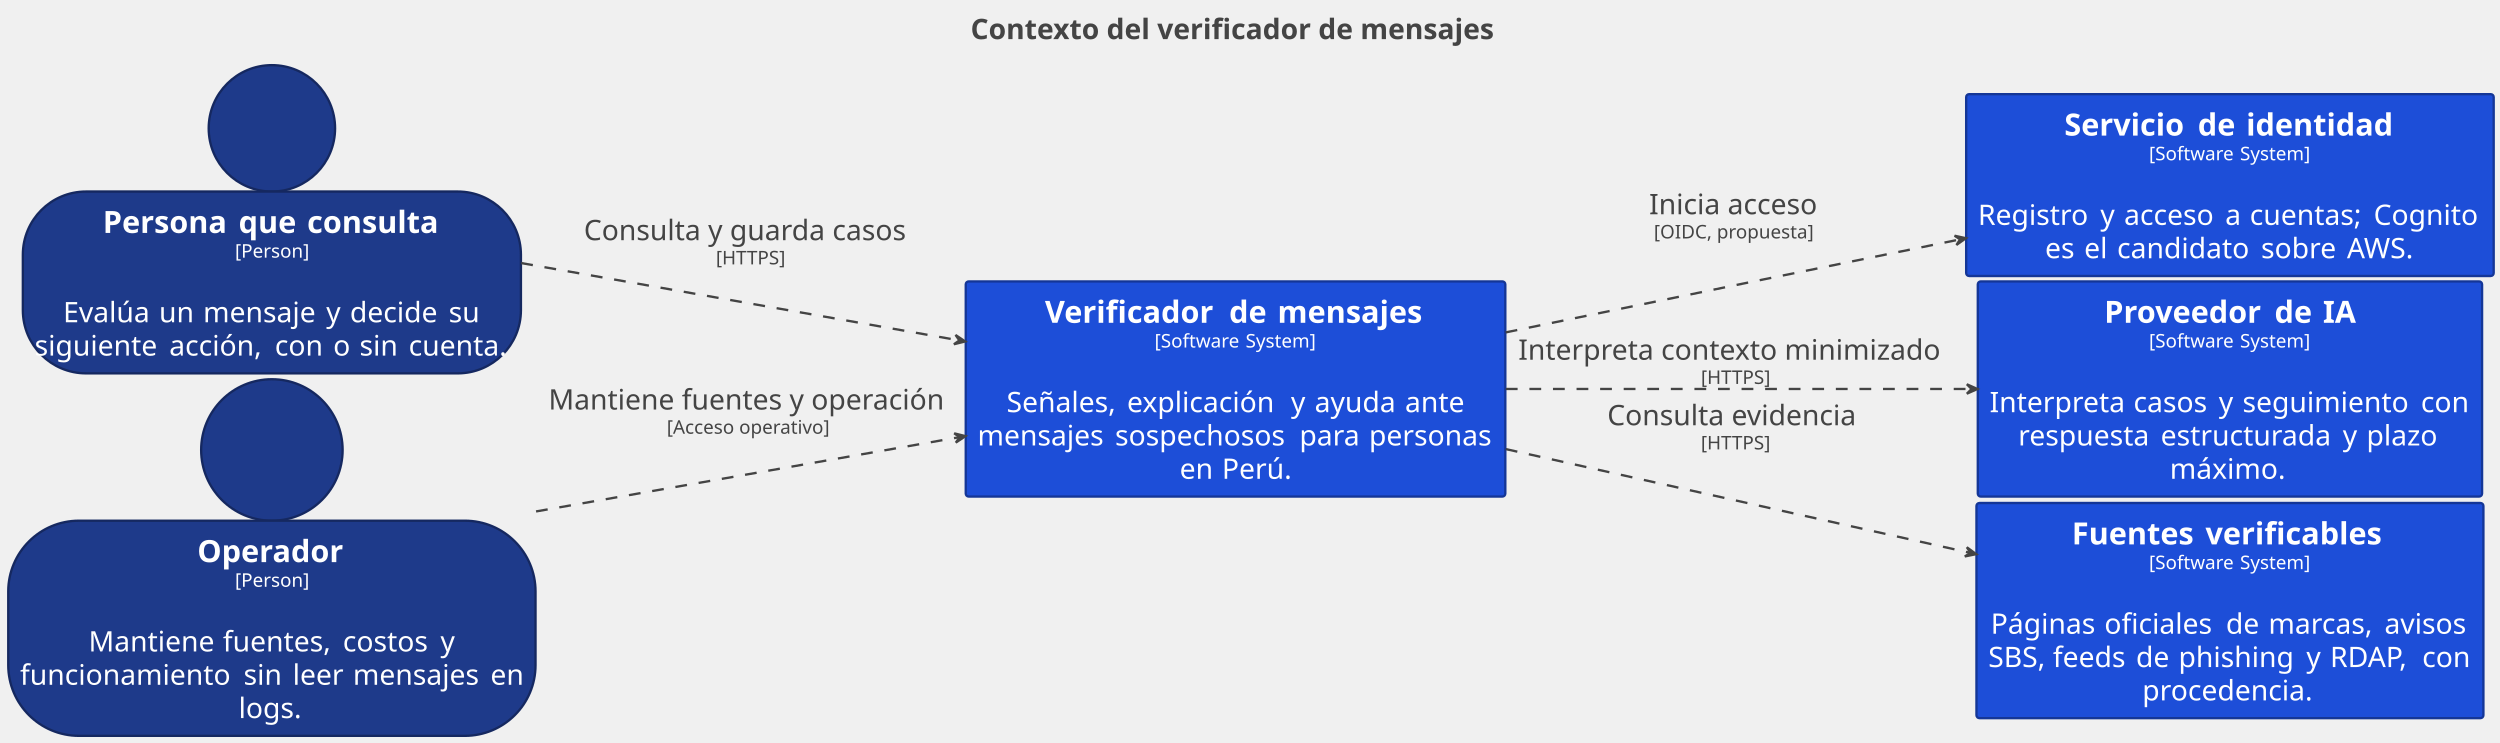
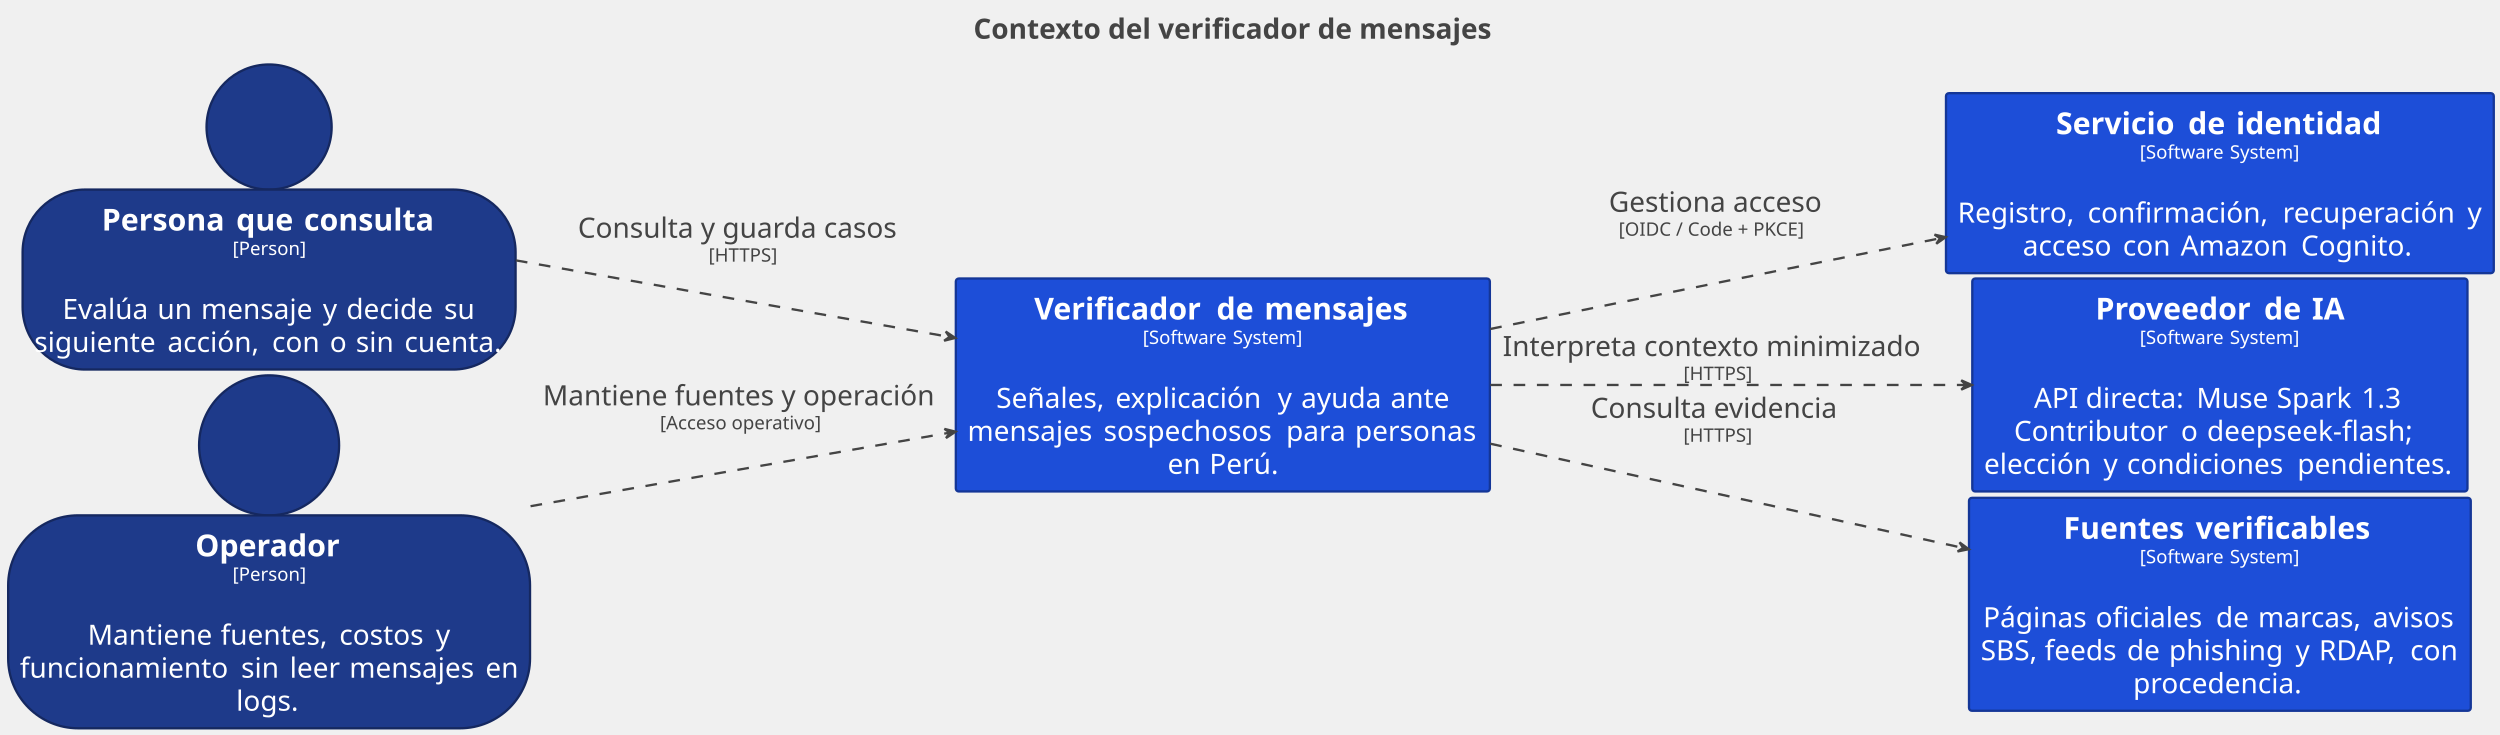
- <svg xmlns="http://www.w3.org/2000/svg" contentStyleType="text/css" data-diagram-type="DESCRIPTION" height="630px" preserveAspectRatio="none" style="width:2121px;height:630px;background:#FFFFFF;" version="1.1" viewBox="0 0 2121 630" width="2121px" zoomAndPan="magnify">
+ <svg xmlns="http://www.w3.org/2000/svg" contentStyleType="text/css" data-diagram-type="DESCRIPTION" height="630px" preserveAspectRatio="none" style="width:2143px;height:630px;background:#FFFFFF;" version="1.1" viewBox="0 0 2143 630" width="2143px" zoomAndPan="magnify">
  <defs />
  <g>
    <g class="title" data-source-line="1">
-       <text fill="#444444" font-family="sans-serif" font-size="24" font-weight="bold" lengthAdjust="spacing" textLength="460.781" x="823.433" y="33.203">Contexto del verificador de mensajes</text>
+       <text fill="#444444" font-family="sans-serif" font-size="24" font-weight="bold" lengthAdjust="spacing" textLength="460.781" x="834.443" y="33.203">Contexto del verificador de mensajes</text>
    </g>
    <g class="entity" data-qualified-name="Personaqueconsulta" data-source-line="49" id="ent0002">
      <ellipse cx="230.667" cy="108.882" fill="#1E3A8A" rx="53.617" ry="53.617" style="stroke:#152860;stroke-width:2;" />
      <rect fill="#1E3A8A" height="154.262" rx="53.617" ry="53.617" style="stroke:#152860;stroke-width:2;" width="422.574" x="19.38" y="162.499" />
      <text fill="#FFFFFF" font-family="sans-serif" font-size="26" font-weight="bold" lengthAdjust="spacing" textLength="106.666" x="87.21" y="197.636">Persona</text>
      <text fill="#FFFFFF" font-family="sans-serif" font-size="26" font-weight="bold" lengthAdjust="spacing" textLength="8.569" x="193.876" y="197.636"> </text>
      <text fill="#FFFFFF" font-family="sans-serif" font-size="26" font-weight="bold" lengthAdjust="spacing" textLength="49.537" x="202.445" y="197.636">que</text>
      <text fill="#FFFFFF" font-family="sans-serif" font-size="26" font-weight="bold" lengthAdjust="spacing" textLength="8.569" x="251.982" y="197.636"> </text>
      <text fill="#FFFFFF" font-family="sans-serif" font-size="26" font-weight="bold" lengthAdjust="spacing" textLength="113.572" x="260.552" y="197.636">consulta</text>
      <text fill="#FFFFFF" font-family="sans-serif" font-size="16" lengthAdjust="spacing" textLength="62.625" x="199.355" y="218.589">[Person]</text>
      <text fill="#FFFFFF" font-family="sans-serif" font-size="24" lengthAdjust="spacing" textLength="7.594" x="226.87" y="245.167"> </text>
      <text fill="#FFFFFF" font-family="sans-serif" font-size="24" lengthAdjust="spacing" textLength="73.769" x="53.562" y="273.433">Evalúa</text>
      <text fill="#FFFFFF" font-family="sans-serif" font-size="24" lengthAdjust="spacing" textLength="7.594" x="127.331" y="273.433"> </text>
      <text fill="#FFFFFF" font-family="sans-serif" font-size="24" lengthAdjust="spacing" textLength="29.789" x="134.925" y="273.433">un</text>
      <text fill="#FFFFFF" font-family="sans-serif" font-size="24" lengthAdjust="spacing" textLength="7.594" x="164.714" y="273.433"> </text>
      <text fill="#FFFFFF" font-family="sans-serif" font-size="24" lengthAdjust="spacing" textLength="96.832" x="172.308" y="273.433">mensaje</text>
      <text fill="#FFFFFF" font-family="sans-serif" font-size="24" lengthAdjust="spacing" textLength="7.594" x="269.14" y="273.433"> </text>
      <text fill="#FFFFFF" font-family="sans-serif" font-size="24" lengthAdjust="spacing" textLength="12.539" x="276.733" y="273.433">y</text>
      <text fill="#FFFFFF" font-family="sans-serif" font-size="24" lengthAdjust="spacing" textLength="7.594" x="289.273" y="273.433"> </text>
      <text fill="#FFFFFF" font-family="sans-serif" font-size="24" lengthAdjust="spacing" textLength="76.184" x="296.866" y="273.433">decide</text>
      <text fill="#FFFFFF" font-family="sans-serif" font-size="24" lengthAdjust="spacing" textLength="7.594" x="373.05" y="273.433"> </text>
      <text fill="#FFFFFF" font-family="sans-serif" font-size="24" lengthAdjust="spacing" textLength="27.129" x="380.644" y="273.433">su</text>
      <text fill="#FFFFFF" font-family="sans-serif" font-size="24" lengthAdjust="spacing" textLength="106.582" x="29.38" y="301.698">siguiente</text>
      <text fill="#FFFFFF" font-family="sans-serif" font-size="24" lengthAdjust="spacing" textLength="7.594" x="135.962" y="301.698"> </text>
      <text fill="#FFFFFF" font-family="sans-serif" font-size="24" lengthAdjust="spacing" textLength="82.008" x="143.556" y="301.698">acción,</text>
      <text fill="#FFFFFF" font-family="sans-serif" font-size="24" lengthAdjust="spacing" textLength="7.594" x="225.564" y="301.698"> </text>
      <text fill="#FFFFFF" font-family="sans-serif" font-size="24" lengthAdjust="spacing" textLength="41.93" x="233.157" y="301.698">con</text>
      <text fill="#FFFFFF" font-family="sans-serif" font-size="24" lengthAdjust="spacing" textLength="7.594" x="275.087" y="301.698"> </text>
      <text fill="#FFFFFF" font-family="sans-serif" font-size="24" lengthAdjust="spacing" textLength="14.742" x="282.681" y="301.698">o</text>
      <text fill="#FFFFFF" font-family="sans-serif" font-size="24" lengthAdjust="spacing" textLength="7.594" x="297.423" y="301.698"> </text>
      <text fill="#FFFFFF" font-family="sans-serif" font-size="24" lengthAdjust="spacing" textLength="34.066" x="305.017" y="301.698">sin</text>
      <text fill="#FFFFFF" font-family="sans-serif" font-size="24" lengthAdjust="spacing" textLength="7.594" x="339.083" y="301.698"> </text>
      <text fill="#FFFFFF" font-family="sans-serif" font-size="24" lengthAdjust="spacing" textLength="85.277" x="346.677" y="301.698">cuenta.</text>
    </g>
    <g class="entity" data-qualified-name="Operador" data-source-line="50" id="ent0003">
      <ellipse cx="230.668" cy="381.752" fill="#1E3A8A" rx="60.007" ry="60.007" style="stroke:#152860;stroke-width:2;" />
      <rect fill="#1E3A8A" height="182.527" rx="60.007" ry="60.007" style="stroke:#152860;stroke-width:2;" width="447.336" x="7" y="441.759" />
      <text fill="#FFFFFF" font-family="sans-serif" font-size="26" font-weight="bold" lengthAdjust="spacing" textLength="126.623" x="167.356" y="476.896">Operador</text>
      <text fill="#FFFFFF" font-family="sans-serif" font-size="16" lengthAdjust="spacing" textLength="62.625" x="199.356" y="497.849">[Person]</text>
      <text fill="#FFFFFF" font-family="sans-serif" font-size="24" lengthAdjust="spacing" textLength="7.594" x="226.871" y="524.427"> </text>
      <text fill="#FFFFFF" font-family="sans-serif" font-size="24" lengthAdjust="spacing" textLength="106.371" x="75.131" y="552.693">Mantiene</text>
      <text fill="#FFFFFF" font-family="sans-serif" font-size="24" lengthAdjust="spacing" textLength="7.594" x="181.502" y="552.693"> </text>
      <text fill="#FFFFFF" font-family="sans-serif" font-size="24" lengthAdjust="spacing" textLength="94.16" x="189.096" y="552.693">fuentes,</text>
      <text fill="#FFFFFF" font-family="sans-serif" font-size="24" lengthAdjust="spacing" textLength="7.594" x="283.256" y="552.693"> </text>
      <text fill="#FFFFFF" font-family="sans-serif" font-size="24" lengthAdjust="spacing" textLength="75.223" x="290.85" y="552.693">costos</text>
      <text fill="#FFFFFF" font-family="sans-serif" font-size="24" lengthAdjust="spacing" textLength="7.594" x="366.072" y="552.693"> </text>
      <text fill="#FFFFFF" font-family="sans-serif" font-size="24" lengthAdjust="spacing" textLength="12.539" x="373.666" y="552.693">y</text>
      <text fill="#FFFFFF" font-family="sans-serif" font-size="24" lengthAdjust="spacing" textLength="182.062" x="17" y="580.958">funcionamiento</text>
      <text fill="#FFFFFF" font-family="sans-serif" font-size="24" lengthAdjust="spacing" textLength="7.594" x="199.062" y="580.958"> </text>
      <text fill="#FFFFFF" font-family="sans-serif" font-size="24" lengthAdjust="spacing" textLength="34.066" x="206.656" y="580.958">sin</text>
      <text fill="#FFFFFF" font-family="sans-serif" font-size="24" lengthAdjust="spacing" textLength="7.594" x="240.723" y="580.958"> </text>
      <text fill="#FFFFFF" font-family="sans-serif" font-size="24" lengthAdjust="spacing" textLength="43.5" x="248.316" y="580.958">leer</text>
      <text fill="#FFFFFF" font-family="sans-serif" font-size="24" lengthAdjust="spacing" textLength="7.594" x="291.816" y="580.958"> </text>
      <text fill="#FFFFFF" font-family="sans-serif" font-size="24" lengthAdjust="spacing" textLength="109.066" x="299.41" y="580.958">mensajes</text>
      <text fill="#FFFFFF" font-family="sans-serif" font-size="24" lengthAdjust="spacing" textLength="7.594" x="408.477" y="580.958"> </text>
      <text fill="#FFFFFF" font-family="sans-serif" font-size="24" lengthAdjust="spacing" textLength="28.266" x="416.07" y="580.958">en</text>
      <text fill="#FFFFFF" font-family="sans-serif" font-size="24" lengthAdjust="spacing" textLength="56.473" x="202.432" y="609.224">logs.</text>
    </g>
    <g class="entity" data-qualified-name="Serviciodeidentidad" data-source-line="51" id="ent0004">
-       <rect fill="#1D4ED8" height="154.262" rx="2.5" ry="2.5" style="stroke:#143697;stroke-width:2;" width="447.547" x="1668.1" y="79.886" />
-       <text fill="#FFFFFF" font-family="sans-serif" font-size="26" font-weight="bold" lengthAdjust="spacing" textLength="104.686" x="1751.368" y="115.022">Servicio</text>
-       <text fill="#FFFFFF" font-family="sans-serif" font-size="26" font-weight="bold" lengthAdjust="spacing" textLength="8.569" x="1856.054" y="115.022"> </text>
-       <text fill="#FFFFFF" font-family="sans-serif" font-size="26" font-weight="bold" lengthAdjust="spacing" textLength="32.462" x="1864.623" y="115.022">de</text>
-       <text fill="#FFFFFF" font-family="sans-serif" font-size="26" font-weight="bold" lengthAdjust="spacing" textLength="8.569" x="1897.085" y="115.022"> </text>
-       <text fill="#FFFFFF" font-family="sans-serif" font-size="26" font-weight="bold" lengthAdjust="spacing" textLength="126.725" x="1905.654" y="115.022">identidad</text>
-       <text fill="#FFFFFF" font-family="sans-serif" font-size="16" lengthAdjust="spacing" textLength="72.141" x="1823.186" y="135.976">[Software</text>
-       <text fill="#FFFFFF" font-family="sans-serif" font-size="16" lengthAdjust="spacing" textLength="5.062" x="1895.327" y="135.976"> </text>
-       <text fill="#FFFFFF" font-family="sans-serif" font-size="16" lengthAdjust="spacing" textLength="60.172" x="1900.389" y="135.976">System]</text>
-       <text fill="#FFFFFF" font-family="sans-serif" font-size="24" lengthAdjust="spacing" textLength="7.594" x="1888.077" y="162.554"> </text>
-       <text fill="#FFFFFF" font-family="sans-serif" font-size="24" lengthAdjust="spacing" textLength="96.223" x="1678.1" y="190.819">Registro</text>
-       <text fill="#FFFFFF" font-family="sans-serif" font-size="24" lengthAdjust="spacing" textLength="7.594" x="1774.323" y="190.819"> </text>
-       <text fill="#FFFFFF" font-family="sans-serif" font-size="24" lengthAdjust="spacing" textLength="12.539" x="1781.916" y="190.819">y</text>
-       <text fill="#FFFFFF" font-family="sans-serif" font-size="24" lengthAdjust="spacing" textLength="7.594" x="1794.456" y="190.819"> </text>
-       <text fill="#FFFFFF" font-family="sans-serif" font-size="24" lengthAdjust="spacing" textLength="78.188" x="1802.049" y="190.819">acceso</text>
-       <text fill="#FFFFFF" font-family="sans-serif" font-size="24" lengthAdjust="spacing" textLength="7.594" x="1880.237" y="190.819"> </text>
-       <text fill="#FFFFFF" font-family="sans-serif" font-size="24" lengthAdjust="spacing" textLength="13.254" x="1887.831" y="190.819">a</text>
-       <text fill="#FFFFFF" font-family="sans-serif" font-size="24" lengthAdjust="spacing" textLength="7.594" x="1901.084" y="190.819"> </text>
-       <text fill="#FFFFFF" font-family="sans-serif" font-size="24" lengthAdjust="spacing" textLength="97.512" x="1908.678" y="190.819">cuentas;</text>
-       <text fill="#FFFFFF" font-family="sans-serif" font-size="24" lengthAdjust="spacing" textLength="7.594" x="2006.19" y="190.819"> </text>
-       <text fill="#FFFFFF" font-family="sans-serif" font-size="24" lengthAdjust="spacing" textLength="91.863" x="2013.784" y="190.819">Cognito</text>
-       <text fill="#FFFFFF" font-family="sans-serif" font-size="24" lengthAdjust="spacing" textLength="25.605" x="1735.006" y="219.085">es</text>
-       <text fill="#FFFFFF" font-family="sans-serif" font-size="24" lengthAdjust="spacing" textLength="7.594" x="1760.612" y="219.085"> </text>
-       <text fill="#FFFFFF" font-family="sans-serif" font-size="24" lengthAdjust="spacing" textLength="20.309" x="1768.206" y="219.085">el</text>
-       <text fill="#FFFFFF" font-family="sans-serif" font-size="24" lengthAdjust="spacing" textLength="7.594" x="1788.514" y="219.085"> </text>
-       <text fill="#FFFFFF" font-family="sans-serif" font-size="24" lengthAdjust="spacing" textLength="114.562" x="1796.108" y="219.085">candidato</text>
-       <text fill="#FFFFFF" font-family="sans-serif" font-size="24" lengthAdjust="spacing" textLength="7.594" x="1910.67" y="219.085"> </text>
-       <text fill="#FFFFFF" font-family="sans-serif" font-size="24" lengthAdjust="spacing" textLength="65.273" x="1918.264" y="219.085">sobre</text>
-       <text fill="#FFFFFF" font-family="sans-serif" font-size="24" lengthAdjust="spacing" textLength="7.594" x="1983.537" y="219.085"> </text>
-       <text fill="#FFFFFF" font-family="sans-serif" font-size="24" lengthAdjust="spacing" textLength="57.609" x="1991.131" y="219.085">AWS.</text>
+       <rect fill="#1D4ED8" height="154.262" rx="2.5" ry="2.5" style="stroke:#143697;stroke-width:2;" width="469.566" x="1668.1" y="79.886" />
+       <text fill="#FFFFFF" font-family="sans-serif" font-size="26" font-weight="bold" lengthAdjust="spacing" textLength="104.686" x="1762.378" y="115.022">Servicio</text>
+       <text fill="#FFFFFF" font-family="sans-serif" font-size="26" font-weight="bold" lengthAdjust="spacing" textLength="8.569" x="1867.063" y="115.022"> </text>
+       <text fill="#FFFFFF" font-family="sans-serif" font-size="26" font-weight="bold" lengthAdjust="spacing" textLength="32.462" x="1875.633" y="115.022">de</text>
+       <text fill="#FFFFFF" font-family="sans-serif" font-size="26" font-weight="bold" lengthAdjust="spacing" textLength="8.569" x="1908.095" y="115.022"> </text>
+       <text fill="#FFFFFF" font-family="sans-serif" font-size="26" font-weight="bold" lengthAdjust="spacing" textLength="126.725" x="1916.664" y="115.022">identidad</text>
+       <text fill="#FFFFFF" font-family="sans-serif" font-size="16" lengthAdjust="spacing" textLength="72.141" x="1834.196" y="135.976">[Software</text>
+       <text fill="#FFFFFF" font-family="sans-serif" font-size="16" lengthAdjust="spacing" textLength="5.062" x="1906.336" y="135.976"> </text>
+       <text fill="#FFFFFF" font-family="sans-serif" font-size="16" lengthAdjust="spacing" textLength="60.172" x="1911.399" y="135.976">System]</text>
+       <text fill="#FFFFFF" font-family="sans-serif" font-size="24" lengthAdjust="spacing" textLength="7.594" x="1899.086" y="162.554"> </text>
+       <text fill="#FFFFFF" font-family="sans-serif" font-size="24" lengthAdjust="spacing" textLength="103.816" x="1678.1" y="190.819">Registro,</text>
+       <text fill="#FFFFFF" font-family="sans-serif" font-size="24" lengthAdjust="spacing" textLength="7.594" x="1781.916" y="190.819"> </text>
+       <text fill="#FFFFFF" font-family="sans-serif" font-size="24" lengthAdjust="spacing" textLength="159.633" x="1789.51" y="190.819">confirmación,</text>
+       <text fill="#FFFFFF" font-family="sans-serif" font-size="24" lengthAdjust="spacing" textLength="7.594" x="1949.143" y="190.819"> </text>
+       <text fill="#FFFFFF" font-family="sans-serif" font-size="24" lengthAdjust="spacing" textLength="150.797" x="1956.737" y="190.819">recuperación</text>
+       <text fill="#FFFFFF" font-family="sans-serif" font-size="24" lengthAdjust="spacing" textLength="7.594" x="2107.534" y="190.819"> </text>
+       <text fill="#FFFFFF" font-family="sans-serif" font-size="24" lengthAdjust="spacing" textLength="12.539" x="2115.127" y="190.819">y</text>
+       <text fill="#FFFFFF" font-family="sans-serif" font-size="24" lengthAdjust="spacing" textLength="78.188" x="1733.899" y="219.085">acceso</text>
+       <text fill="#FFFFFF" font-family="sans-serif" font-size="24" lengthAdjust="spacing" textLength="7.594" x="1812.086" y="219.085"> </text>
+       <text fill="#FFFFFF" font-family="sans-serif" font-size="24" lengthAdjust="spacing" textLength="41.93" x="1819.68" y="219.085">con</text>
+       <text fill="#FFFFFF" font-family="sans-serif" font-size="24" lengthAdjust="spacing" textLength="7.594" x="1861.61" y="219.085"> </text>
+       <text fill="#FFFFFF" font-family="sans-serif" font-size="24" lengthAdjust="spacing" textLength="95.613" x="1869.204" y="219.085">Amazon</text>
+       <text fill="#FFFFFF" font-family="sans-serif" font-size="24" lengthAdjust="spacing" textLength="7.594" x="1964.817" y="219.085"> </text>
+       <text fill="#FFFFFF" font-family="sans-serif" font-size="24" lengthAdjust="spacing" textLength="99.457" x="1972.41" y="219.085">Cognito.</text>
    </g>
    <g class="entity" data-qualified-name="ProveedordeIA" data-source-line="52" id="ent0005">
-       <rect fill="#1D4ED8" height="182.527" rx="2.5" ry="2.5" style="stroke:#143697;stroke-width:2;" width="427.836" x="1677.96" y="238.756" />
-       <text fill="#FFFFFF" font-family="sans-serif" font-size="26" font-weight="bold" lengthAdjust="spacing" textLength="135.916" x="1785.237" y="273.892">Proveedor</text>
-       <text fill="#FFFFFF" font-family="sans-serif" font-size="26" font-weight="bold" lengthAdjust="spacing" textLength="8.569" x="1921.153" y="273.892"> </text>
-       <text fill="#FFFFFF" font-family="sans-serif" font-size="26" font-weight="bold" lengthAdjust="spacing" textLength="32.462" x="1929.723" y="273.892">de</text>
-       <text fill="#FFFFFF" font-family="sans-serif" font-size="26" font-weight="bold" lengthAdjust="spacing" textLength="8.569" x="1962.185" y="273.892"> </text>
-       <text fill="#FFFFFF" font-family="sans-serif" font-size="26" font-weight="bold" lengthAdjust="spacing" textLength="27.765" x="1970.754" y="273.892">IA</text>
-       <text fill="#FFFFFF" font-family="sans-serif" font-size="16" lengthAdjust="spacing" textLength="72.141" x="1823.19" y="294.846">[Software</text>
-       <text fill="#FFFFFF" font-family="sans-serif" font-size="16" lengthAdjust="spacing" textLength="5.062" x="1895.331" y="294.846"> </text>
-       <text fill="#FFFFFF" font-family="sans-serif" font-size="16" lengthAdjust="spacing" textLength="60.172" x="1900.394" y="294.846">System]</text>
-       <text fill="#FFFFFF" font-family="sans-serif" font-size="24" lengthAdjust="spacing" textLength="7.594" x="1888.081" y="321.424"> </text>
-       <text fill="#FFFFFF" font-family="sans-serif" font-size="24" lengthAdjust="spacing" textLength="114.504" x="1687.96" y="349.689">Interpreta</text>
-       <text fill="#FFFFFF" font-family="sans-serif" font-size="24" lengthAdjust="spacing" textLength="7.594" x="1802.464" y="349.689"> </text>
-       <text fill="#FFFFFF" font-family="sans-serif" font-size="24" lengthAdjust="spacing" textLength="64.758" x="1810.058" y="349.689">casos</text>
-       <text fill="#FFFFFF" font-family="sans-serif" font-size="24" lengthAdjust="spacing" textLength="7.594" x="1874.815" y="349.689"> </text>
-       <text fill="#FFFFFF" font-family="sans-serif" font-size="24" lengthAdjust="spacing" textLength="12.539" x="1882.409" y="349.689">y</text>
-       <text fill="#FFFFFF" font-family="sans-serif" font-size="24" lengthAdjust="spacing" textLength="7.594" x="1894.948" y="349.689"> </text>
-       <text fill="#FFFFFF" font-family="sans-serif" font-size="24" lengthAdjust="spacing" textLength="143.731" x="1902.542" y="349.689">seguimiento</text>
-       <text fill="#FFFFFF" font-family="sans-serif" font-size="24" lengthAdjust="spacing" textLength="7.594" x="2046.273" y="349.689"> </text>
-       <text fill="#FFFFFF" font-family="sans-serif" font-size="24" lengthAdjust="spacing" textLength="41.93" x="2053.866" y="349.689">con</text>
-       <text fill="#FFFFFF" font-family="sans-serif" font-size="24" lengthAdjust="spacing" textLength="113.262" x="1712.241" y="377.955">respuesta</text>
-       <text fill="#FFFFFF" font-family="sans-serif" font-size="24" lengthAdjust="spacing" textLength="7.594" x="1825.503" y="377.955"> </text>
-       <text fill="#FFFFFF" font-family="sans-serif" font-size="24" lengthAdjust="spacing" textLength="146.894" x="1833.097" y="377.955">estructurada</text>
-       <text fill="#FFFFFF" font-family="sans-serif" font-size="24" lengthAdjust="spacing" textLength="7.594" x="1979.991" y="377.955"> </text>
-       <text fill="#FFFFFF" font-family="sans-serif" font-size="24" lengthAdjust="spacing" textLength="12.539" x="1987.585" y="377.955">y</text>
-       <text fill="#FFFFFF" font-family="sans-serif" font-size="24" lengthAdjust="spacing" textLength="7.594" x="2000.124" y="377.955"> </text>
-       <text fill="#FFFFFF" font-family="sans-serif" font-size="24" lengthAdjust="spacing" textLength="63.797" x="2007.718" y="377.955">plazo</text>
-       <text fill="#FFFFFF" font-family="sans-serif" font-size="24" lengthAdjust="spacing" textLength="102.059" x="1840.849" y="406.221">máximo.</text>
+       <rect fill="#1D4ED8" height="182.527" rx="2.5" ry="2.5" style="stroke:#143697;stroke-width:2;" width="424.461" x="1690.65" y="238.756" />
+       <text fill="#FFFFFF" font-family="sans-serif" font-size="26" font-weight="bold" lengthAdjust="spacing" textLength="135.916" x="1796.24" y="273.892">Proveedor</text>
+       <text fill="#FFFFFF" font-family="sans-serif" font-size="26" font-weight="bold" lengthAdjust="spacing" textLength="8.569" x="1932.156" y="273.892"> </text>
+       <text fill="#FFFFFF" font-family="sans-serif" font-size="26" font-weight="bold" lengthAdjust="spacing" textLength="32.462" x="1940.725" y="273.892">de</text>
+       <text fill="#FFFFFF" font-family="sans-serif" font-size="26" font-weight="bold" lengthAdjust="spacing" textLength="8.569" x="1973.187" y="273.892"> </text>
+       <text fill="#FFFFFF" font-family="sans-serif" font-size="26" font-weight="bold" lengthAdjust="spacing" textLength="27.765" x="1981.756" y="273.892">IA</text>
+       <text fill="#FFFFFF" font-family="sans-serif" font-size="16" lengthAdjust="spacing" textLength="72.141" x="1834.193" y="294.846">[Software</text>
+       <text fill="#FFFFFF" font-family="sans-serif" font-size="16" lengthAdjust="spacing" textLength="5.062" x="1906.334" y="294.846"> </text>
+       <text fill="#FFFFFF" font-family="sans-serif" font-size="16" lengthAdjust="spacing" textLength="60.172" x="1911.396" y="294.846">System]</text>
+       <text fill="#FFFFFF" font-family="sans-serif" font-size="24" lengthAdjust="spacing" textLength="7.594" x="1899.084" y="321.424"> </text>
+       <text fill="#FFFFFF" font-family="sans-serif" font-size="24" lengthAdjust="spacing" textLength="36.738" x="1743.523" y="349.689">API</text>
+       <text fill="#FFFFFF" font-family="sans-serif" font-size="24" lengthAdjust="spacing" textLength="7.594" x="1780.261" y="349.689"> </text>
+       <text fill="#FFFFFF" font-family="sans-serif" font-size="24" lengthAdjust="spacing" textLength="87.352" x="1787.855" y="349.689">directa:</text>
+       <text fill="#FFFFFF" font-family="sans-serif" font-size="24" lengthAdjust="spacing" textLength="7.594" x="1875.207" y="349.689"> </text>
+       <text fill="#FFFFFF" font-family="sans-serif" font-size="24" lengthAdjust="spacing" textLength="61.172" x="1882.8" y="349.689">Muse</text>
+       <text fill="#FFFFFF" font-family="sans-serif" font-size="24" lengthAdjust="spacing" textLength="7.594" x="1943.972" y="349.689"> </text>
+       <text fill="#FFFFFF" font-family="sans-serif" font-size="24" lengthAdjust="spacing" textLength="65.133" x="1951.566" y="349.689">Spark</text>
+       <text fill="#FFFFFF" font-family="sans-serif" font-size="24" lengthAdjust="spacing" textLength="7.594" x="2016.699" y="349.689"> </text>
+       <text fill="#FFFFFF" font-family="sans-serif" font-size="24" lengthAdjust="spacing" textLength="37.945" x="2024.293" y="349.689">1.3</text>
+       <text fill="#FFFFFF" font-family="sans-serif" font-size="24" lengthAdjust="spacing" textLength="135.516" x="1726.367" y="377.955">Contributor</text>
+       <text fill="#FFFFFF" font-family="sans-serif" font-size="24" lengthAdjust="spacing" textLength="7.594" x="1861.882" y="377.955"> </text>
+       <text fill="#FFFFFF" font-family="sans-serif" font-size="24" lengthAdjust="spacing" textLength="14.742" x="1869.476" y="377.955">o</text>
+       <text fill="#FFFFFF" font-family="sans-serif" font-size="24" lengthAdjust="spacing" textLength="7.594" x="1884.218" y="377.955"> </text>
+       <text fill="#FFFFFF" font-family="sans-serif" font-size="24" lengthAdjust="spacing" textLength="187.582" x="1891.812" y="377.955">deepseek-flash;</text>
+       <text fill="#FFFFFF" font-family="sans-serif" font-size="24" lengthAdjust="spacing" textLength="94.84" x="1700.65" y="406.221">elección</text>
+       <text fill="#FFFFFF" font-family="sans-serif" font-size="24" lengthAdjust="spacing" textLength="7.594" x="1795.49" y="406.221"> </text>
+       <text fill="#FFFFFF" font-family="sans-serif" font-size="24" lengthAdjust="spacing" textLength="12.539" x="1803.084" y="406.221">y</text>
+       <text fill="#FFFFFF" font-family="sans-serif" font-size="24" lengthAdjust="spacing" textLength="7.594" x="1815.623" y="406.221"> </text>
+       <text fill="#FFFFFF" font-family="sans-serif" font-size="24" lengthAdjust="spacing" textLength="138.445" x="1823.216" y="406.221">condiciones</text>
+       <text fill="#FFFFFF" font-family="sans-serif" font-size="24" lengthAdjust="spacing" textLength="7.594" x="1961.662" y="406.221"> </text>
+       <text fill="#FFFFFF" font-family="sans-serif" font-size="24" lengthAdjust="spacing" textLength="135.856" x="1969.255" y="406.221">pendientes.</text>
    </g>
    <g class="entity" data-qualified-name="Fuentesverificables" data-source-line="53" id="ent0006">
-       <rect fill="#1D4ED8" height="182.527" rx="2.5" ry="2.5" style="stroke:#143697;stroke-width:2;" width="430.098" x="1676.83" y="426.756" />
-       <text fill="#FFFFFF" font-family="sans-serif" font-size="26" font-weight="bold" lengthAdjust="spacing" textLength="104.787" x="1757.746" y="461.892">Fuentes</text>
-       <text fill="#FFFFFF" font-family="sans-serif" font-size="26" font-weight="bold" lengthAdjust="spacing" textLength="8.569" x="1862.534" y="461.892"> </text>
-       <text fill="#FFFFFF" font-family="sans-serif" font-size="26" font-weight="bold" lengthAdjust="spacing" textLength="154.908" x="1871.103" y="461.892">verificables</text>
-       <text fill="#FFFFFF" font-family="sans-serif" font-size="16" lengthAdjust="spacing" textLength="72.141" x="1823.191" y="482.846">[Software</text>
-       <text fill="#FFFFFF" font-family="sans-serif" font-size="16" lengthAdjust="spacing" textLength="5.062" x="1895.332" y="482.846"> </text>
-       <text fill="#FFFFFF" font-family="sans-serif" font-size="16" lengthAdjust="spacing" textLength="60.172" x="1900.395" y="482.846">System]</text>
-       <text fill="#FFFFFF" font-family="sans-serif" font-size="24" lengthAdjust="spacing" textLength="7.594" x="1888.082" y="509.424"> </text>
-       <text fill="#FFFFFF" font-family="sans-serif" font-size="24" lengthAdjust="spacing" textLength="88.805" x="1688.945" y="537.689">Páginas</text>
-       <text fill="#FFFFFF" font-family="sans-serif" font-size="24" lengthAdjust="spacing" textLength="7.594" x="1777.75" y="537.689"> </text>
-       <text fill="#FFFFFF" font-family="sans-serif" font-size="24" lengthAdjust="spacing" textLength="95.531" x="1785.344" y="537.689">oficiales</text>
-       <text fill="#FFFFFF" font-family="sans-serif" font-size="24" lengthAdjust="spacing" textLength="7.594" x="1880.875" y="537.689"> </text>
-       <text fill="#FFFFFF" font-family="sans-serif" font-size="24" lengthAdjust="spacing" textLength="28.477" x="1888.469" y="537.689">de</text>
-       <text fill="#FFFFFF" font-family="sans-serif" font-size="24" lengthAdjust="spacing" textLength="7.594" x="1916.945" y="537.689"> </text>
-       <text fill="#FFFFFF" font-family="sans-serif" font-size="24" lengthAdjust="spacing" textLength="90.856" x="1924.539" y="537.689">marcas,</text>
-       <text fill="#FFFFFF" font-family="sans-serif" font-size="24" lengthAdjust="spacing" textLength="7.594" x="2015.395" y="537.689"> </text>
-       <text fill="#FFFFFF" font-family="sans-serif" font-size="24" lengthAdjust="spacing" textLength="71.824" x="2022.988" y="537.689">avisos</text>
-       <text fill="#FFFFFF" font-family="sans-serif" font-size="24" lengthAdjust="spacing" textLength="47.25" x="1686.83" y="565.955">SBS,</text>
-       <text fill="#FFFFFF" font-family="sans-serif" font-size="24" lengthAdjust="spacing" textLength="7.594" x="1734.08" y="565.955"> </text>
-       <text fill="#FFFFFF" font-family="sans-serif" font-size="24" lengthAdjust="spacing" textLength="62.906" x="1741.674" y="565.955">feeds</text>
-       <text fill="#FFFFFF" font-family="sans-serif" font-size="24" lengthAdjust="spacing" textLength="7.594" x="1804.58" y="565.955"> </text>
-       <text fill="#FFFFFF" font-family="sans-serif" font-size="24" lengthAdjust="spacing" textLength="28.477" x="1812.174" y="565.955">de</text>
-       <text fill="#FFFFFF" font-family="sans-serif" font-size="24" lengthAdjust="spacing" textLength="7.594" x="1840.65" y="565.955"> </text>
-       <text fill="#FFFFFF" font-family="sans-serif" font-size="24" lengthAdjust="spacing" textLength="100.863" x="1848.244" y="565.955">phishing</text>
-       <text fill="#FFFFFF" font-family="sans-serif" font-size="24" lengthAdjust="spacing" textLength="7.594" x="1949.107" y="565.955"> </text>
-       <text fill="#FFFFFF" font-family="sans-serif" font-size="24" lengthAdjust="spacing" textLength="12.539" x="1956.701" y="565.955">y</text>
-       <text fill="#FFFFFF" font-family="sans-serif" font-size="24" lengthAdjust="spacing" textLength="7.594" x="1969.24" y="565.955"> </text>
-       <text fill="#FFFFFF" font-family="sans-serif" font-size="24" lengthAdjust="spacing" textLength="70.57" x="1976.834" y="565.955">RDAP,</text>
-       <text fill="#FFFFFF" font-family="sans-serif" font-size="24" lengthAdjust="spacing" textLength="7.594" x="2047.404" y="565.955"> </text>
-       <text fill="#FFFFFF" font-family="sans-serif" font-size="24" lengthAdjust="spacing" textLength="41.93" x="2054.998" y="565.955">con</text>
-       <text fill="#FFFFFF" font-family="sans-serif" font-size="24" lengthAdjust="spacing" textLength="148.781" x="1817.488" y="594.221">procedencia.</text>
+       <rect fill="#1D4ED8" height="182.527" rx="2.5" ry="2.5" style="stroke:#143697;stroke-width:2;" width="430.098" x="1687.84" y="426.756" />
+       <text fill="#FFFFFF" font-family="sans-serif" font-size="26" font-weight="bold" lengthAdjust="spacing" textLength="104.787" x="1768.756" y="461.892">Fuentes</text>
+       <text fill="#FFFFFF" font-family="sans-serif" font-size="26" font-weight="bold" lengthAdjust="spacing" textLength="8.569" x="1873.544" y="461.892"> </text>
+       <text fill="#FFFFFF" font-family="sans-serif" font-size="26" font-weight="bold" lengthAdjust="spacing" textLength="154.908" x="1882.113" y="461.892">verificables</text>
+       <text fill="#FFFFFF" font-family="sans-serif" font-size="16" lengthAdjust="spacing" textLength="72.141" x="1834.201" y="482.846">[Software</text>
+       <text fill="#FFFFFF" font-family="sans-serif" font-size="16" lengthAdjust="spacing" textLength="5.062" x="1906.342" y="482.846"> </text>
+       <text fill="#FFFFFF" font-family="sans-serif" font-size="16" lengthAdjust="spacing" textLength="60.172" x="1911.405" y="482.846">System]</text>
+       <text fill="#FFFFFF" font-family="sans-serif" font-size="24" lengthAdjust="spacing" textLength="7.594" x="1899.092" y="509.424"> </text>
+       <text fill="#FFFFFF" font-family="sans-serif" font-size="24" lengthAdjust="spacing" textLength="88.805" x="1699.955" y="537.689">Páginas</text>
+       <text fill="#FFFFFF" font-family="sans-serif" font-size="24" lengthAdjust="spacing" textLength="7.594" x="1788.76" y="537.689"> </text>
+       <text fill="#FFFFFF" font-family="sans-serif" font-size="24" lengthAdjust="spacing" textLength="95.531" x="1796.354" y="537.689">oficiales</text>
+       <text fill="#FFFFFF" font-family="sans-serif" font-size="24" lengthAdjust="spacing" textLength="7.594" x="1891.885" y="537.689"> </text>
+       <text fill="#FFFFFF" font-family="sans-serif" font-size="24" lengthAdjust="spacing" textLength="28.477" x="1899.479" y="537.689">de</text>
+       <text fill="#FFFFFF" font-family="sans-serif" font-size="24" lengthAdjust="spacing" textLength="7.594" x="1927.955" y="537.689"> </text>
+       <text fill="#FFFFFF" font-family="sans-serif" font-size="24" lengthAdjust="spacing" textLength="90.856" x="1935.549" y="537.689">marcas,</text>
+       <text fill="#FFFFFF" font-family="sans-serif" font-size="24" lengthAdjust="spacing" textLength="7.594" x="2026.405" y="537.689"> </text>
+       <text fill="#FFFFFF" font-family="sans-serif" font-size="24" lengthAdjust="spacing" textLength="71.824" x="2033.998" y="537.689">avisos</text>
+       <text fill="#FFFFFF" font-family="sans-serif" font-size="24" lengthAdjust="spacing" textLength="47.25" x="1697.84" y="565.955">SBS,</text>
+       <text fill="#FFFFFF" font-family="sans-serif" font-size="24" lengthAdjust="spacing" textLength="7.594" x="1745.09" y="565.955"> </text>
+       <text fill="#FFFFFF" font-family="sans-serif" font-size="24" lengthAdjust="spacing" textLength="62.906" x="1752.684" y="565.955">feeds</text>
+       <text fill="#FFFFFF" font-family="sans-serif" font-size="24" lengthAdjust="spacing" textLength="7.594" x="1815.59" y="565.955"> </text>
+       <text fill="#FFFFFF" font-family="sans-serif" font-size="24" lengthAdjust="spacing" textLength="28.477" x="1823.184" y="565.955">de</text>
+       <text fill="#FFFFFF" font-family="sans-serif" font-size="24" lengthAdjust="spacing" textLength="7.594" x="1851.66" y="565.955"> </text>
+       <text fill="#FFFFFF" font-family="sans-serif" font-size="24" lengthAdjust="spacing" textLength="100.863" x="1859.254" y="565.955">phishing</text>
+       <text fill="#FFFFFF" font-family="sans-serif" font-size="24" lengthAdjust="spacing" textLength="7.594" x="1960.117" y="565.955"> </text>
+       <text fill="#FFFFFF" font-family="sans-serif" font-size="24" lengthAdjust="spacing" textLength="12.539" x="1967.711" y="565.955">y</text>
+       <text fill="#FFFFFF" font-family="sans-serif" font-size="24" lengthAdjust="spacing" textLength="7.594" x="1980.25" y="565.955"> </text>
+       <text fill="#FFFFFF" font-family="sans-serif" font-size="24" lengthAdjust="spacing" textLength="70.57" x="1987.844" y="565.955">RDAP,</text>
+       <text fill="#FFFFFF" font-family="sans-serif" font-size="24" lengthAdjust="spacing" textLength="7.594" x="2058.414" y="565.955"> </text>
+       <text fill="#FFFFFF" font-family="sans-serif" font-size="24" lengthAdjust="spacing" textLength="41.93" x="2066.008" y="565.955">con</text>
+       <text fill="#FFFFFF" font-family="sans-serif" font-size="24" lengthAdjust="spacing" textLength="148.781" x="1828.498" y="594.221">procedencia.</text>
    </g>
    <g class="entity" data-qualified-name="Verificadordemensajes" data-source-line="54" id="ent0007">
      <rect fill="#1D4ED8" height="182.527" rx="2.5" ry="2.5" style="stroke:#143697;stroke-width:2;" width="457.766" x="819.34" y="238.756" />
      <text fill="#FFFFFF" font-family="sans-serif" font-size="26" font-weight="bold" lengthAdjust="spacing" textLength="147.685" x="886.529" y="273.892">Verificador</text>
      <text fill="#FFFFFF" font-family="sans-serif" font-size="26" font-weight="bold" lengthAdjust="spacing" textLength="8.569" x="1034.214" y="273.892"> </text>
      <text fill="#FFFFFF" font-family="sans-serif" font-size="26" font-weight="bold" lengthAdjust="spacing" textLength="32.462" x="1042.783" y="273.892">de</text>
      <text fill="#FFFFFF" font-family="sans-serif" font-size="26" font-weight="bold" lengthAdjust="spacing" textLength="8.569" x="1075.245" y="273.892"> </text>
      <text fill="#FFFFFF" font-family="sans-serif" font-size="26" font-weight="bold" lengthAdjust="spacing" textLength="126.103" x="1083.814" y="273.892">mensajes</text>
      <text fill="#FFFFFF" font-family="sans-serif" font-size="16" lengthAdjust="spacing" textLength="72.141" x="979.535" y="294.846">[Software</text>
      <text fill="#FFFFFF" font-family="sans-serif" font-size="16" lengthAdjust="spacing" textLength="5.062" x="1051.676" y="294.846"> </text>
      <text fill="#FFFFFF" font-family="sans-serif" font-size="16" lengthAdjust="spacing" textLength="60.172" x="1056.738" y="294.846">System]</text>
      <text fill="#FFFFFF" font-family="sans-serif" font-size="24" lengthAdjust="spacing" textLength="7.594" x="1044.426" y="321.424"> </text>
      <text fill="#FFFFFF" font-family="sans-serif" font-size="24" lengthAdjust="spacing" textLength="94.582" x="853.961" y="349.689">Señales,</text>
      <text fill="#FFFFFF" font-family="sans-serif" font-size="24" lengthAdjust="spacing" textLength="7.594" x="948.543" y="349.689"> </text>
      <text fill="#FFFFFF" font-family="sans-serif" font-size="24" lengthAdjust="spacing" textLength="131.484" x="956.137" y="349.689">explicación</text>
      <text fill="#FFFFFF" font-family="sans-serif" font-size="24" lengthAdjust="spacing" textLength="7.594" x="1087.621" y="349.689"> </text>
      <text fill="#FFFFFF" font-family="sans-serif" font-size="24" lengthAdjust="spacing" textLength="12.539" x="1095.215" y="349.689">y</text>
      <text fill="#FFFFFF" font-family="sans-serif" font-size="24" lengthAdjust="spacing" textLength="7.594" x="1107.754" y="349.689"> </text>
      <text fill="#FFFFFF" font-family="sans-serif" font-size="24" lengthAdjust="spacing" textLength="69.047" x="1115.348" y="349.689">ayuda</text>
      <text fill="#FFFFFF" font-family="sans-serif" font-size="24" lengthAdjust="spacing" textLength="7.594" x="1184.395" y="349.689"> </text>
      <text fill="#FFFFFF" font-family="sans-serif" font-size="24" lengthAdjust="spacing" textLength="50.496" x="1191.988" y="349.689">ante</text>
      <text fill="#FFFFFF" font-family="sans-serif" font-size="24" lengthAdjust="spacing" textLength="109.066" x="829.34" y="377.955">mensajes</text>
      <text fill="#FFFFFF" font-family="sans-serif" font-size="24" lengthAdjust="spacing" textLength="7.594" x="938.406" y="377.955"> </text>
      <text fill="#FFFFFF" font-family="sans-serif" font-size="24" lengthAdjust="spacing" textLength="148.828" x="946" y="377.955">sospechosos</text>
      <text fill="#FFFFFF" font-family="sans-serif" font-size="24" lengthAdjust="spacing" textLength="7.594" x="1094.828" y="377.955"> </text>
      <text fill="#FFFFFF" font-family="sans-serif" font-size="24" lengthAdjust="spacing" textLength="51.434" x="1102.422" y="377.955">para</text>
      <text fill="#FFFFFF" font-family="sans-serif" font-size="24" lengthAdjust="spacing" textLength="7.594" x="1153.856" y="377.955"> </text>
      <text fill="#FFFFFF" font-family="sans-serif" font-size="24" lengthAdjust="spacing" textLength="105.656" x="1161.449" y="377.955">personas</text>
      <text fill="#FFFFFF" font-family="sans-serif" font-size="24" lengthAdjust="spacing" textLength="28.266" x="1000.821" y="406.221">en</text>
      <text fill="#FFFFFF" font-family="sans-serif" font-size="24" lengthAdjust="spacing" textLength="7.594" x="1029.086" y="406.221"> </text>
      <text fill="#FFFFFF" font-family="sans-serif" font-size="24" lengthAdjust="spacing" textLength="58.945" x="1036.68" y="406.221">Perú.</text>
    </g>
    <g class="link" data-entity-1="ent0002" data-entity-2="ent0007" data-link-type="dependency" data-source-line="56" id="lnk8">
      <path d="M442.22,223.196 C557.62,243.566 694.861,267.802 812.941,288.652" fill="none" id="Personaqueconsulta-to-Verificadordemensajes" style="stroke:#444444;stroke-width:2;stroke-dasharray:10,10;" />
      <polygon fill="#444444" points="818.85,289.696,810.683,284.192,813.926,288.826,809.292,292.07,818.85,289.696" style="stroke:#444444;stroke-width:2;" />
      <text fill="#444444" font-family="sans-serif" font-size="24" lengthAdjust="spacing" textLength="283.91" x="495.34" y="203.769">Consulta y guarda casos</text>
      <text fill="#444444" font-family="sans-serif" font-size="16" lengthAdjust="spacing" textLength="59.859" x="607.365" y="224.3">[HTTPS]</text>
    </g>
    <g class="link" data-entity-1="ent0003" data-entity-2="ent0007" data-link-type="dependency" data-source-line="57" id="lnk9">
      <path d="M454.79,433.896 C567.98,414.046 699.31,391.022 813.19,371.052" fill="none" id="Operador-to-Verificadordemensajes" style="stroke:#444444;stroke-width:2;stroke-dasharray:10,10;" />
      <polygon fill="#444444" points="819.1,370.016,809.544,367.63,814.175,370.879,810.926,375.51,819.1,370.016" style="stroke:#444444;stroke-width:2;" />
      <text fill="#444444" font-family="sans-serif" font-size="24" lengthAdjust="spacing" textLength="343.418" x="465.34" y="347.469">Mantiene fuentes y operación</text>
      <text fill="#444444" font-family="sans-serif" font-size="16" lengthAdjust="spacing" textLength="142.711" x="565.693" y="368">[Acceso operativo]</text>
    </g>
    <g class="link" data-entity-1="ent0007" data-entity-2="ent0004" data-link-type="dependency" data-source-line="58" id="lnk10">
-       <path d="M1277.43,282.016 C1280.67,281.346 1283.9,280.676 1287.1,280.016 C1413.07,253.946 1548.03,226.419 1661.99,203.299" fill="none" id="Verificadordemensajes-to-Serviciodeidentidad" style="stroke:#444444;stroke-width:2;stroke-dasharray:10,10;" />
-       <polygon fill="#444444" points="1667.87,202.106,1658.254,199.975,1662.97,203.1,1659.845,207.815,1667.87,202.106" style="stroke:#444444;stroke-width:2;" />
-       <text fill="#444444" font-family="sans-serif" font-size="24" lengthAdjust="spacing" textLength="147.012" x="1399.1" y="181.759">Inicia acceso</text>
-       <text fill="#444444" font-family="sans-serif" font-size="16" lengthAdjust="spacing" textLength="138.961" x="1403.125" y="202.29">[OIDC, propuesta]</text>
+       <path d="M1277.42,282.006 C1280.67,281.336 1283.9,280.676 1287.1,280.016 C1412.79,254.236 1547.185,227.286 1661.985,204.456" fill="none" id="Verificadordemensajes-to-Serviciodeidentidad" style="stroke:#444444;stroke-width:2;stroke-dasharray:10,10;" />
+       <polygon fill="#444444" points="1667.87,203.286,1658.263,201.118,1662.966,204.261,1659.823,208.964,1667.87,203.286" style="stroke:#444444;stroke-width:2;" />
+       <text fill="#444444" font-family="sans-serif" font-size="24" lengthAdjust="spacing" textLength="187.535" x="1379.1" y="181.559">Gestiona acceso</text>
+       <text fill="#444444" font-family="sans-serif" font-size="16" lengthAdjust="spacing" textLength="170.773" x="1387.481" y="202.09">[OIDC / Code + PKCE]</text>
    </g>
    <g class="link" data-entity-1="ent0007" data-entity-2="ent0005" data-link-type="dependency" data-source-line="59" id="lnk11">
-       <path d="M1277.54,330.016 C1402.16,330.016 1549.5,330.016 1671.67,330.016" fill="none" id="Verificadordemensajes-to-ProveedordeIA" style="stroke:#444444;stroke-width:2;stroke-dasharray:10,10;" />
-       <polygon fill="#444444" points="1677.67,330.016,1668.67,326.016,1672.67,330.016,1668.67,334.016,1677.67,330.016" style="stroke:#444444;stroke-width:2;" />
+       <path d="M1277.44,330.016 C1405.7,330.016 1558.72,330.016 1684.19,330.016" fill="none" id="Verificadordemensajes-to-ProveedordeIA" style="stroke:#444444;stroke-width:2;stroke-dasharray:10,10;" />
+       <polygon fill="#444444" points="1690.19,330.016,1681.19,326.016,1685.19,330.016,1681.19,334.016,1690.19,330.016" style="stroke:#444444;stroke-width:2;" />
      <text fill="#444444" font-family="sans-serif" font-size="24" lengthAdjust="spacing" textLength="369.785" x="1288.1" y="305.219">Interpreta contexto minimizado</text>
      <text fill="#444444" font-family="sans-serif" font-size="16" lengthAdjust="spacing" textLength="59.859" x="1443.063" y="325.75">[HTTPS]</text>
    </g>
    <g class="link" data-entity-1="ent0007" data-entity-2="ent0006" data-link-type="dependency" data-source-line="60" id="lnk12">
-       <path d="M1277.54,381.016 C1401.8,408.766 1548.744,441.598 1670.744,468.848" fill="none" id="Verificadordemensajes-to-Fuentesverificables" style="stroke:#444444;stroke-width:2;stroke-dasharray:10,10;" />
-       <polygon fill="#444444" points="1676.6,470.156,1668.688,464.29,1671.72,469.066,1666.945,472.098,1676.6,470.156" style="stroke:#444444;stroke-width:2;" />
-       <text fill="#444444" font-family="sans-serif" font-size="24" lengthAdjust="spacing" textLength="218.719" x="1363.6" y="360.769">Consulta evidencia</text>
-       <text fill="#444444" font-family="sans-serif" font-size="16" lengthAdjust="spacing" textLength="59.859" x="1443.03" y="381.3">[HTTPS]</text>
+       <path d="M1277.44,380.336 C1404.83,408.426 1556.721,441.914 1681.791,469.484" fill="none" id="Verificadordemensajes-to-Fuentesverificables" style="stroke:#444444;stroke-width:2;stroke-dasharray:10,10;" />
+       <polygon fill="#444444" points="1687.65,470.776,1679.722,464.932,1682.767,469.699,1678,472.744,1687.65,470.776" style="stroke:#444444;stroke-width:2;" />
+       <text fill="#444444" font-family="sans-serif" font-size="24" lengthAdjust="spacing" textLength="218.719" x="1363.6" y="358.189">Consulta evidencia</text>
+       <text fill="#444444" font-family="sans-serif" font-size="16" lengthAdjust="spacing" textLength="59.859" x="1443.03" y="378.72">[HTTPS]</text>
    </g>
  </g>
</svg>
